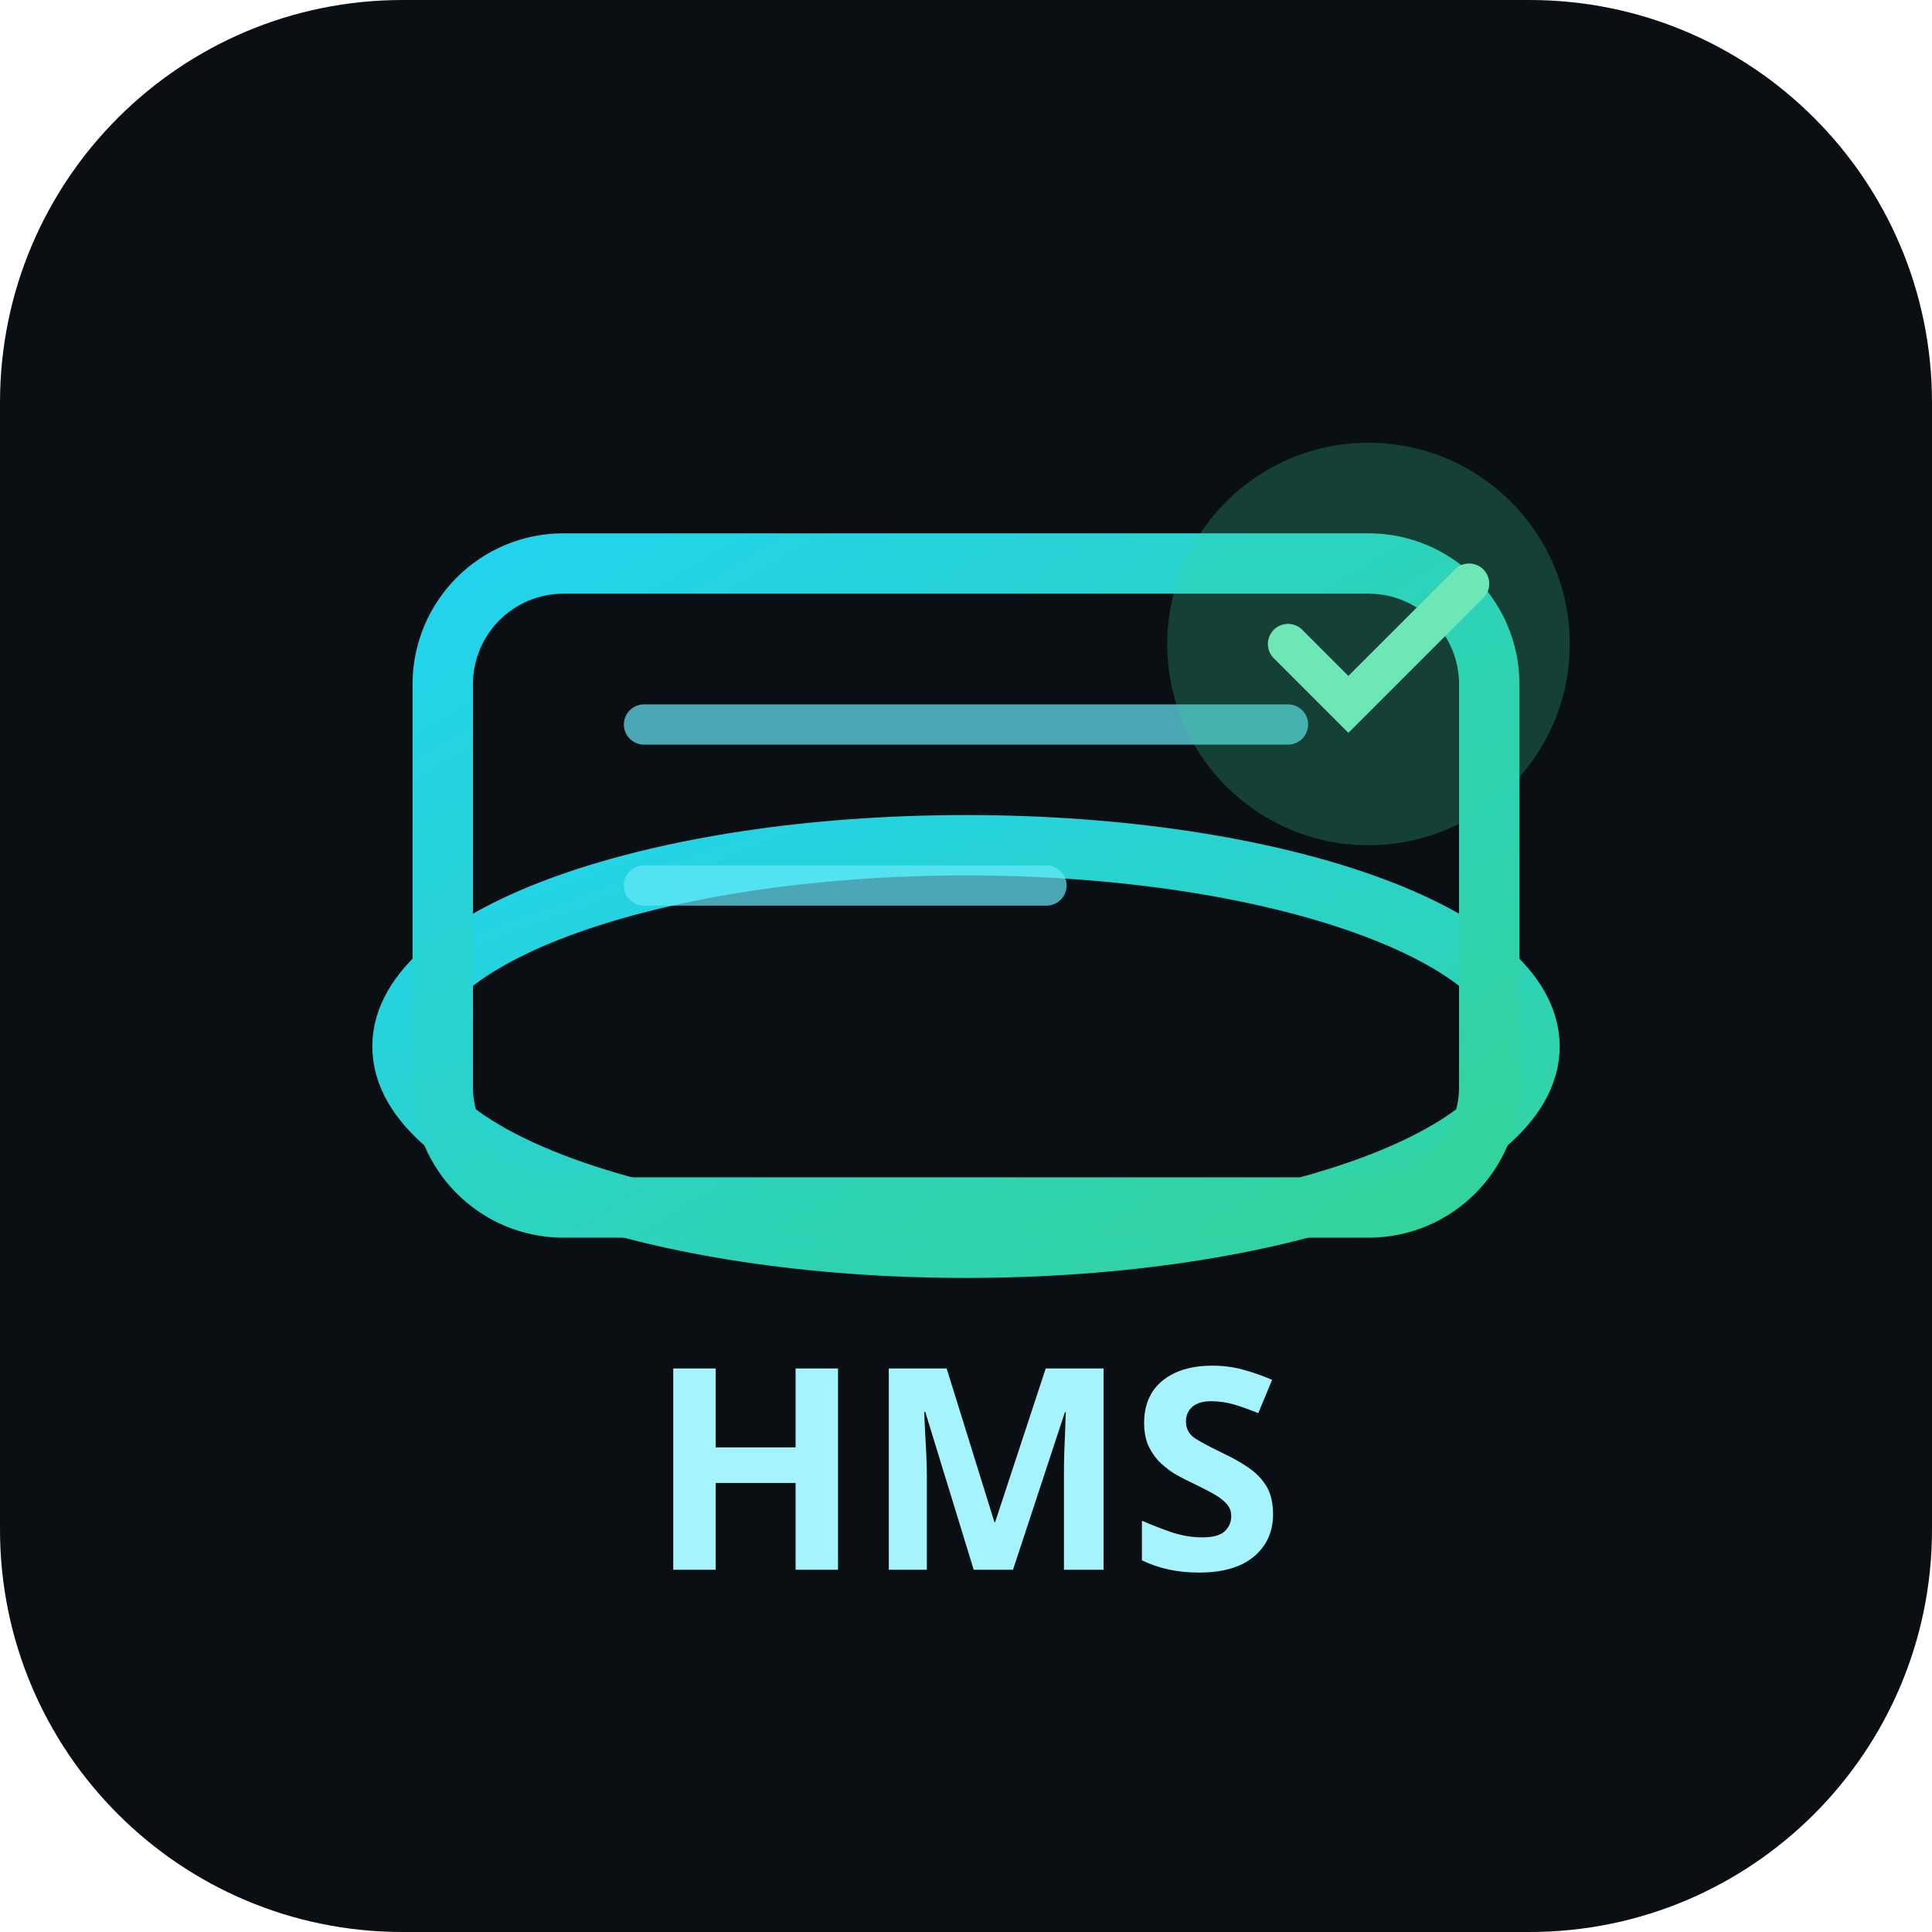
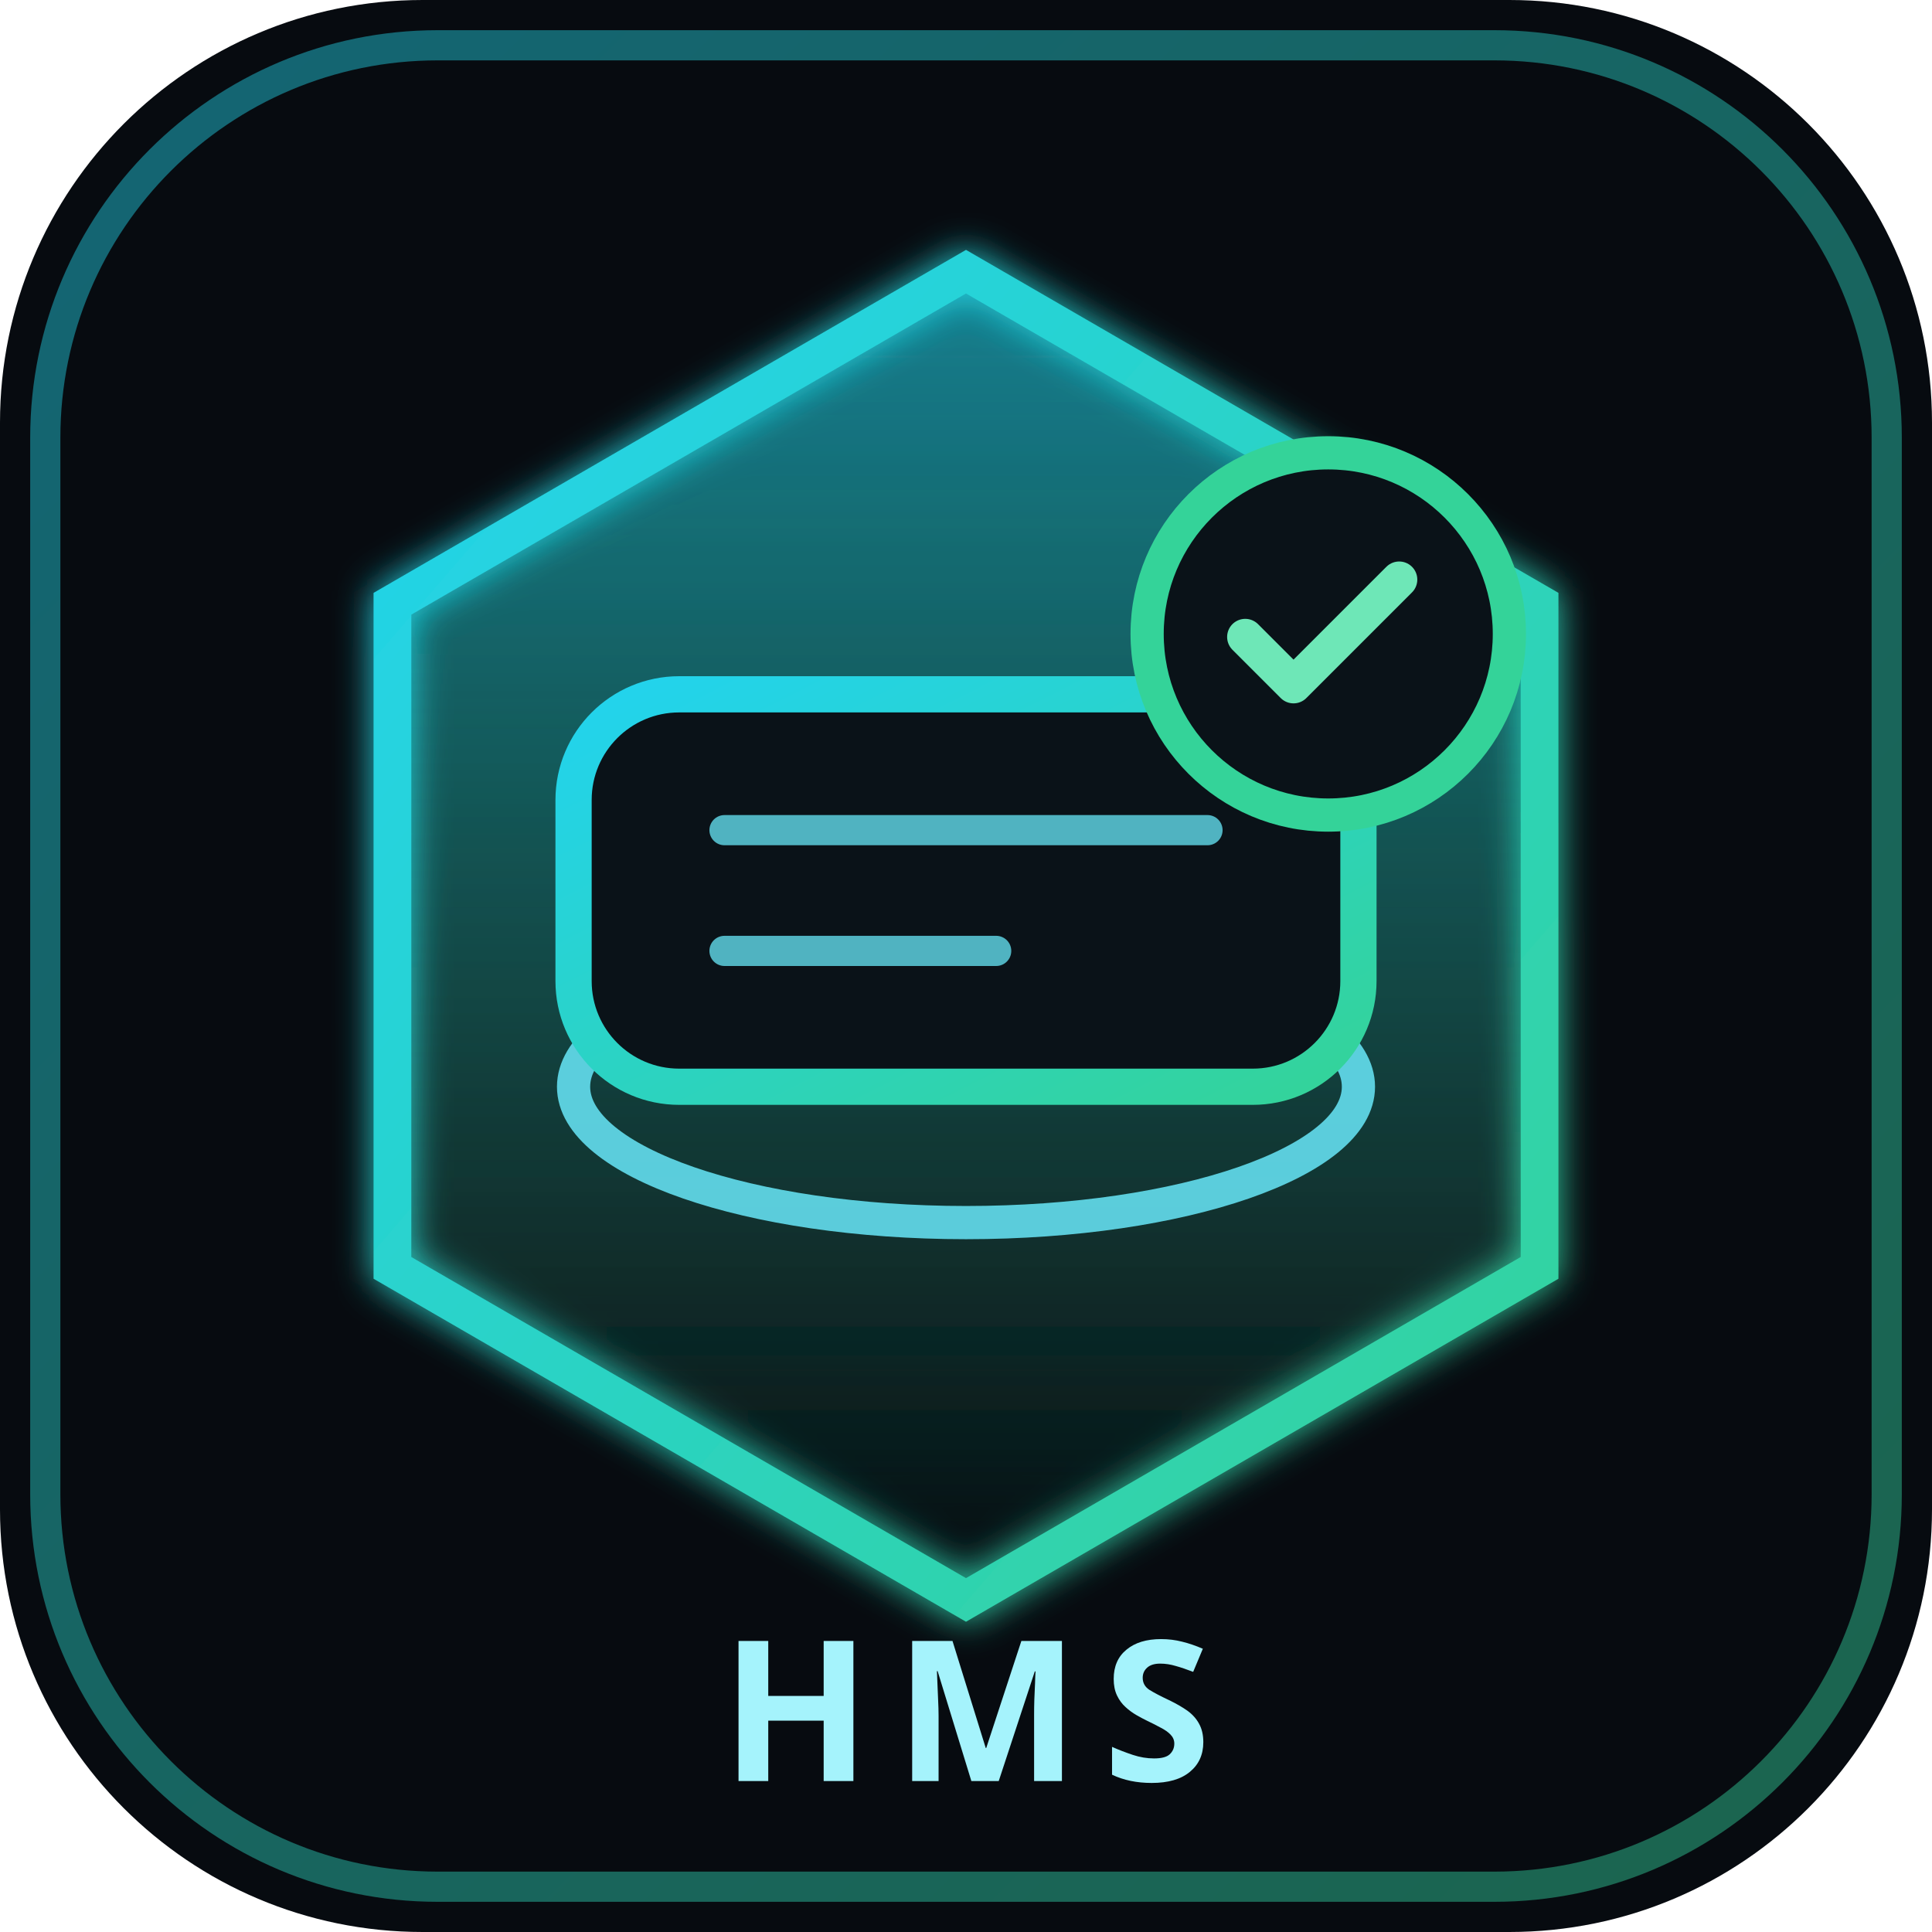
- <svg xmlns="http://www.w3.org/2000/svg" viewBox="0 0 96 96" role="img" aria-label="HMS">
+ <svg xmlns="http://www.w3.org/2000/svg" viewBox="0 0 128 128" role="img" aria-label="HMS">
  <defs>
-     <linearGradient id="g" x1="0%" y1="0%" x2="100%" y2="100%">
+     <linearGradient id="hmsStroke" x1="0%" y1="0%" x2="100%" y2="100%">
      <stop offset="0%" stop-color="#22d3ee" />
      <stop offset="100%" stop-color="#34d399" />
    </linearGradient>
+     <linearGradient id="hmsGlow" x1="50%" y1="0%" x2="50%" y2="100%">
+       <stop offset="0%" stop-color="#22d3ee" stop-opacity="0.35" />
+       <stop offset="100%" stop-color="#34d399" stop-opacity="0" />
+     </linearGradient>
+     <filter id="hmsSoft" x="-20%" y="-20%" width="140%" height="140%">
+       <feGaussianBlur stdDeviation="1.2" result="b" />
+       <feMerge>
+         <feMergeNode in="b" />
+         <feMergeNode in="SourceGraphic" />
+       </feMerge>
+     </filter>
  </defs>
-   <rect width="96" height="96" rx="20" fill="#0a0f14" />
-   <ellipse cx="48" cy="52" rx="28" ry="10" fill="none" stroke="url(#g)" stroke-width="3" />
-   <rect x="22" y="28" width="52" height="32" rx="6" fill="none" stroke="url(#g)" stroke-width="3" />
-   <path d="M32 36h32M32 44h20" stroke="#67e8f9" stroke-width="2" stroke-linecap="round" opacity="0.7" />
-   <circle cx="68" cy="32" r="10" fill="#34d399" opacity="0.25" />
-   <path d="M64 32l3 3 6-6" fill="none" stroke="#6ee7b7" stroke-width="2" stroke-linecap="round" />
-   <text x="48" y="78" text-anchor="middle" fill="#a5f3fc" font-family="system-ui,sans-serif" font-size="14" font-weight="700">HMS</text>
+   <rect width="128" height="128" rx="28" fill="#070b10" />
+   <rect x="3" y="3" width="122" height="122" rx="26" fill="none" stroke="url(#hmsStroke)" stroke-opacity="0.45" stroke-width="2" />
+   <path d="M64 18 L102 40 L102 84 L64 106 L26 84 L26 40 Z" fill="url(#hmsGlow)" stroke="url(#hmsStroke)" stroke-width="2.5" filter="url(#hmsSoft)" />
+   <ellipse cx="64" cy="72" rx="26" ry="9" fill="none" stroke="#67e8f9" stroke-width="2.2" opacity="0.85" />
+   <rect x="38" y="46" width="52" height="26" rx="7" fill="#0a1218" stroke="url(#hmsStroke)" stroke-width="2.4" />
+   <path d="M48 55h32M48 63h18" stroke="#67e8f9" stroke-width="2" stroke-linecap="round" opacity="0.75" />
+   <circle cx="88" cy="42" r="12" fill="#0a1218" stroke="#34d399" stroke-width="2.2" />
+   <path d="M82.5 42.2l3.2 3.2 7-7" fill="none" stroke="#6ee7b7" stroke-width="2.4" stroke-linecap="round" stroke-linejoin="round" />
+   <text x="64" y="118" text-anchor="middle" fill="#a5f3fc" font-family="Space Grotesk, IBM Plex Sans, system-ui, sans-serif" font-size="13" font-weight="700" letter-spacing="0.12em">HMS</text>
</svg>
